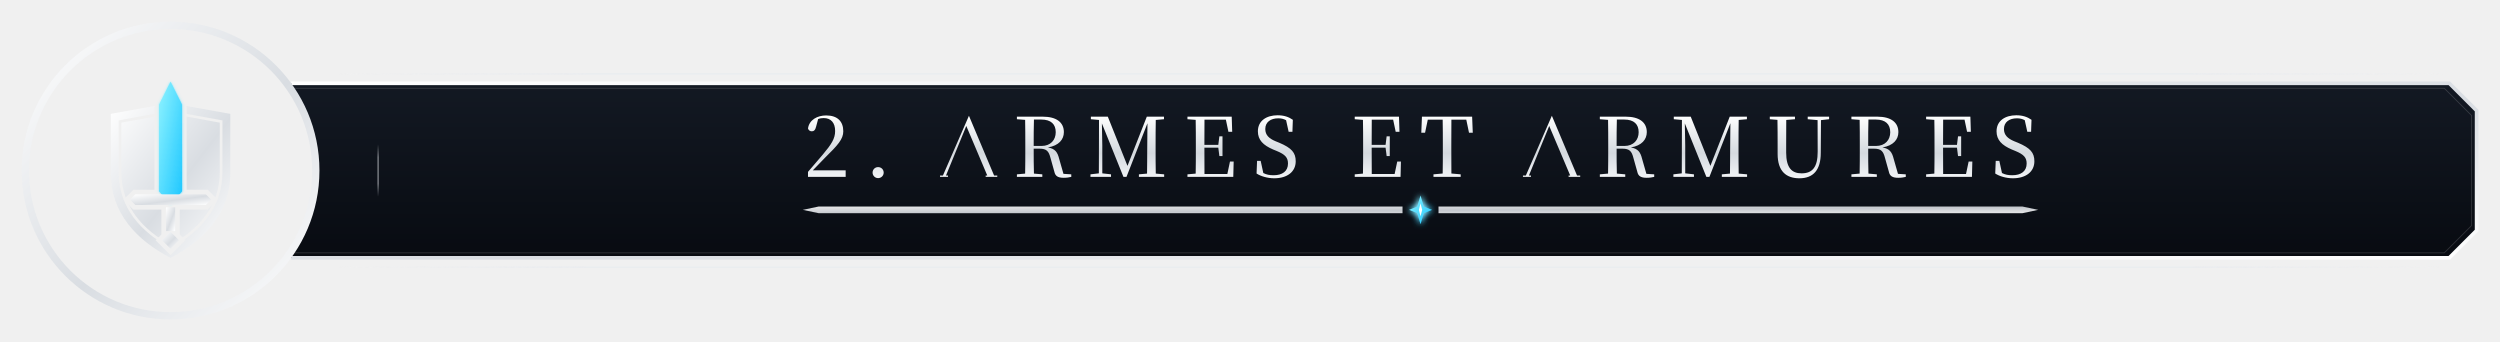
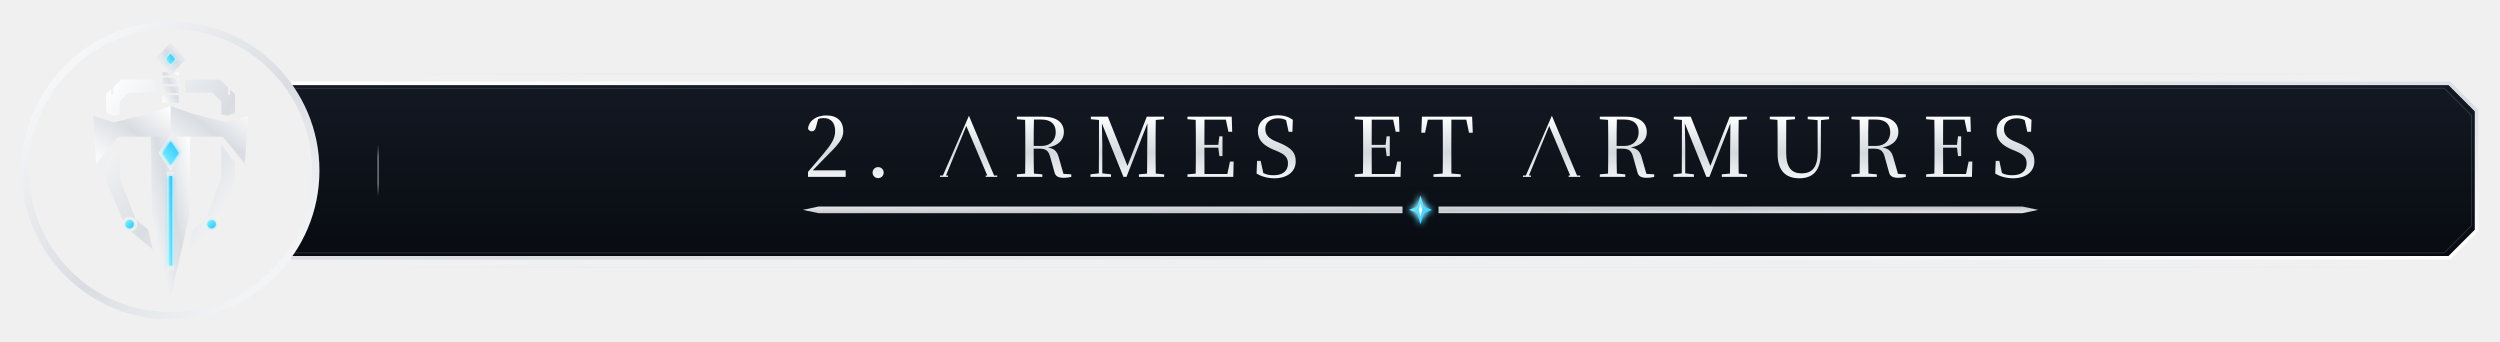
<svg xmlns="http://www.w3.org/2000/svg" viewBox="0 0 7505 1024" role="img" aria-labelledby="fa-titres-titre-2-armes-armures-title fa-titres-titre-2-armes-armures-desc">
  <defs>
    <linearGradient id="fa-titres-titre-2-armes-armures-silver" x1="0" y1="0" x2="1" y2="1">
      <stop offset="0" stop-color="#ffffff" />
      <stop offset="0.55" stop-color="#d9dde2" />
      <stop offset="1" stop-color="#ffffff" />
    </linearGradient>
    <linearGradient id="fa-titres-titre-2-armes-armures-silverText" x1="0" y1="0" x2="0" y2="1">
      <stop offset="0" stop-color="#ffffff" />
      <stop offset="0.6" stop-color="#d4d9df" />
      <stop offset="1" stop-color="#f2f4f6" />
    </linearGradient>
    <linearGradient id="fa-titres-titre-2-armes-armures-cyanL" x1="0" y1="0" x2="1" y2="1">
      <stop offset="0" stop-color="#8ff3ff" />
      <stop offset="1" stop-color="#1cc6ff" />
    </linearGradient>
    <linearGradient id="fa-titres-titre-2-armes-armures-cyanR" x1="0" y1="0" x2="1" y2="1">
      <stop offset="0" stop-color="#00aef5" />
      <stop offset="1" stop-color="#0078d0" />
    </linearGradient>
    <filter id="fa-titres-titre-2-armes-armures-glow" x="-150%" y="-30%" width="400%" height="160%">
      <feGaussianBlur stdDeviation="9" result="b" />
      <feMerge>
        <feMergeNode in="b" />
        <feMergeNode in="b" />
        <feMergeNode in="SourceGraphic" />
      </feMerge>
    </filter>
    <filter id="fa-titres-titre-2-armes-armures-glowSoft" x="-50%" y="-50%" width="200%" height="200%">
      <feGaussianBlur stdDeviation="4" result="b" />
      <feMerge>
        <feMergeNode in="b" />
        <feMergeNode in="SourceGraphic" />
      </feMerge>
    </filter>
-     <mask id="fa-titres-titre-2-armes-armures-mShd" maskUnits="userSpaceOnUse" x="0" y="0" width="1024" height="1024">
+     <mask id="fa-titres-titre-2-armes-armures-mFrame" maskUnits="userSpaceOnUse" x="0" y="0" width="1024" height="1024">
      <rect x="-2000" y="-2000" width="5000" height="5000" fill="#fff" />
-       <path d="M 512 342 L 644 366 L 644 498 C 644 590 586 652 512 692 C 438 652 380 590 380 498 L 380 366 Z" fill="none" stroke="#000" stroke-width="7" />
-       <path d="M 512 262 L 542 322 L 542 548 L 512 582 L 482 548 L 482 322 Z M 420 556 L 604 556 L 618 570 L 604 584 L 420 584 L 406 570 Z M 500 590 L 524 590 L 524 652 L 500 652 Z M 512 654 L 534 676 L 512 698 L 490 676 Z" fill="#000" stroke="#000" stroke-width="24" stroke-linejoin="miter" />
+       <circle cx="393.2" cy="694.7" r="22" fill="#000" />
+       <circle cx="630.8" cy="694.7" r="22" fill="#000" />
+       <path d="M 342.6 286.6 L 342.6 319.6" stroke="#000" stroke-width="6" fill="none" />
+       <path d="M 681.4 286.6 L 681.4 319.6" stroke="#000" stroke-width="6" fill="none" />
+       <g transform="translate(512 909.8) scale(1.584 -1.584)">
+         <g fill="#000" stroke="#000" stroke-width="24" stroke-linejoin="miter">
+           <path d="M 0 0 L 34 150 L 36 304 L -36 304 L -34 150 Z" />
+           <path d="M 0 296 L 96 296 L 136 246 L 142 334 L 104 322 L 40 338 L 0 352 Z" />
+           <path d="M 0 296 L -96 296 L -136 246 L -142 334 L -104 322 L -40 338 L 0 352 Z" />
+           <path d="M -15 358 L 15 358 L 15 414 L -15 414 Z" />
+           <path d="M 0 408 L 28 438 L 0 468 L -28 438 Z" />
+         </g>
+       </g>
+     </mask>
+     <mask id="fa-titres-titre-2-armes-armures-mSwB" maskUnits="userSpaceOnUse" x="-400" y="-300" width="1800" height="1800">
+       <rect x="-2000" y="-2000" width="5000" height="5000" fill="#fff" />
+       <rect x="-6.5" y="52" width="13" height="180" fill="#000" />
+       <path d="M 0 244 L 15 266 L 0 288 L -15 266 Z" fill="#000" stroke="#000" stroke-width="12" stroke-linejoin="miter" />
+       <path d="M -20 374 L 20 374 M -20 390 L 20 390 M -20 406 L 20 406" stroke="#000" stroke-width="4" fill="none" />
+       <path d="M 0 424 L 12 438 L 0 452 L -12 438 Z" fill="#000" />
    </mask>
    <linearGradient id="fa-titres-titre-2-armes-armures-plateFill" x1="0" y1="0" x2="0" y2="1">
      <stop offset="0" stop-color="#131923" />
      <stop offset="1" stop-color="#080b11" />
    </linearGradient>
    <linearGradient id="fa-titres-titre-2-armes-armures-fadeH" x1="0" y1="0" x2="1" y2="0">
      <stop offset="0" stop-color="#e8ebef" stop-opacity="0" />
      <stop offset="0.12" stop-color="#e8ebef" stop-opacity="0.85" />
      <stop offset="0.88" stop-color="#e8ebef" stop-opacity="0.85" />
      <stop offset="1" stop-color="#e8ebef" stop-opacity="0" />
    </linearGradient>
    <linearGradient id="fa-titres-titre-2-armes-armures-fadeV" x1="0" y1="0" x2="0" y2="1">
      <stop offset="0" stop-color="#e8ebef" stop-opacity="0" />
      <stop offset="0.25" stop-color="#e8ebef" stop-opacity="0.7" />
      <stop offset="0.75" stop-color="#e8ebef" stop-opacity="0.7" />
      <stop offset="1" stop-color="#e8ebef" stop-opacity="0" />
    </linearGradient>
    <filter id="fa-titres-titre-2-armes-armures-glowStar" x="-100%" y="-100%" width="300%" height="300%">
      <feGaussianBlur stdDeviation="9" result="b" />
      <feMerge>
        <feMergeNode in="b" />
        <feMergeNode in="b" />
        <feMergeNode in="SourceGraphic" />
      </feMerge>
    </filter>
  </defs>
  <g shape-rendering="geometricPrecision">
    <rect x="1010" y="220" width="6323" height="4" fill="url(#fa-titres-titre-2-armes-armures-fadeH)" />
    <rect x="1010" y="800" width="6323" height="4" fill="url(#fa-titres-titre-2-armes-armures-fadeH)" />
    <path d="M 874.2 250.0 L 7352.8 250.0 L 7434.8 332.0 L 7434.8 692.0 L 7352.8 774.0 L 874.2 774.0 L 865.5 774.0 A 440 440 0 0 0 865.5 250.0 Z" fill="url(#fa-titres-titre-2-armes-armures-plateFill)" />
    <path d="M 884.6 265.0 L 7337.8 265.0 L 7419.8 347.0 L 7419.8 677.0 L 7337.8 759.0 L 884.6 759.0" fill="none" stroke="#ffffff" stroke-opacity="0.16" stroke-width="2.5" stroke-linejoin="miter" />
    <path d="M 874.2 250.0 L 7352.8 250.0 L 7434.8 332.0 L 7434.8 692.0 L 7352.8 774.0 L 874.2 774.0" fill="none" stroke="url(#fa-titres-titre-2-armes-armures-silver)" stroke-width="11" stroke-linejoin="miter" stroke-linecap="butt" />
    <rect x="1133.5" y="433.4" width="3" height="157.2" fill="url(#fa-titres-titre-2-armes-armures-fadeV)" />
  </g>
  <g shape-rendering="geometricPrecision">
    <circle cx="512" cy="512" r="436" fill="none" stroke="url(#fa-titres-titre-2-armes-armures-silver)" stroke-width="22" />
-     <g transform="translate(512 512) scale(1.15) translate(-512 -494)">
-       <path d="M 512 318 L 668 346 L 668 500 C 668 606 600 676 512 722 C 424 676 356 606 356 500 L 356 346 Z" fill="url(#fa-titres-titre-2-armes-armures-silver)" mask="url(#fa-titres-titre-2-armes-armures-mShd)" />
+     <g transform="translate(512 512) scale(1.035) translate(-512 -539.2)">
+       <path d="M 325.0 317.4 L 369.0 275.6 L 655.0 275.6 L 699.0 317.4 L 699.0 570.4 L 641.8 702.4 L 512.0 812.4 L 382.2 702.4 L 325.0 570.4 Z M 364.6 339.4 L 391.0 313.0 L 633.0 313.0 L 659.4 339.4 L 659.4 561.6 L 613.2 680.4 L 512.0 764.0 L 410.8 680.4 L 364.6 561.6 Z" fill="url(#fa-titres-titre-2-armes-armures-silver)" fill-rule="evenodd" mask="url(#fa-titres-titre-2-armes-armures-mFrame)" />
      <g filter="url(#fa-titres-titre-2-armes-armures-glowSoft)">
-         <path d="M 512 262 L 542 322 L 542 548 L 512 582 L 482 548 L 482 322 Z" fill="url(#fa-titres-titre-2-armes-armures-cyanL)" />
+         <circle cx="393.2" cy="694.7" r="12" fill="url(#fa-titres-titre-2-armes-armures-cyanL)" />
+         <circle cx="630.8" cy="694.7" r="12" fill="url(#fa-titres-titre-2-armes-armures-cyanL)" />
      </g>
-       <path d="M 420 556 L 604 556 L 618 570 L 604 584 L 420 584 L 406 570 Z" fill="url(#fa-titres-titre-2-armes-armures-silver)" />
-       <path d="M 500 590 L 524 590 L 524 652 L 500 652 Z" fill="url(#fa-titres-titre-2-armes-armures-silver)" />
-       <path d="M 512 654 L 534 676 L 512 698 L 490 676 Z" fill="url(#fa-titres-titre-2-armes-armures-silver)" />
+       <g transform="translate(512 909.8) scale(1.584 -1.584)">
+         <g mask="url(#fa-titres-titre-2-armes-armures-mSwB)">
+           <path d="M 0 0 L 34 150 L 36 304 L -36 304 L -34 150 Z" fill="url(#fa-titres-titre-2-armes-armures-silver)" />
+           <path d="M 0 296 L 96 296 L 136 246 L 142 334 L 104 322 L 40 338 L 0 352 Z" fill="url(#fa-titres-titre-2-armes-armures-silver)" />
+           <path d="M 0 296 L -96 296 L -136 246 L -142 334 L -104 322 L -40 338 L 0 352 Z" fill="url(#fa-titres-titre-2-armes-armures-silver)" />
+           <path d="M -15 358 L 15 358 L 15 414 L -15 414 Z" fill="url(#fa-titres-titre-2-armes-armures-silver)" />
+           <path d="M 0 408 L 28 438 L 0 468 L -28 438 Z" fill="url(#fa-titres-titre-2-armes-armures-silver)" />
+         </g>
+         <g filter="url(#fa-titres-titre-2-armes-armures-glowSoft)">
+           <rect x="-3" y="60" width="6" height="164" fill="url(#fa-titres-titre-2-armes-armures-cyanL)" />
+           <path d="M 0 244 L 15 266 L 0 288 L -15 266 Z" transform="translate(0 0)" fill="url(#fa-titres-titre-2-armes-armures-cyanL)" />
+           <path d="M 0 428 L 8 438 L 0 448 L -8 438 Z" fill="url(#fa-titres-titre-2-armes-armures-cyanL)" />
+         </g>
+       </g>
    </g>
  </g>
  <g>
    <path d="M2425.604 531H2538.69V511.247H2440.172C2454.74 495.938 2469.061 481.123 2476.221 473.963C2515.233 435.691 2531.53 417.667 2531.53 394.21C2531.53 364.827 2514.493 346.556 2480.172 346.556C2453.505 346.556 2429.061 359.889 2425.604 385.815C2427.332 391 2431.53 394.21 2436.962 394.21C2442.888 394.21 2447.579 390.753 2450.048 379.889L2455.974 357.42C2461.653 355.197 2467.085 354.457 2472.764 354.457C2494.246 354.457 2507.085 368.284 2507.085 393.222C2507.085 416.185 2495.974 433.222 2469.554 464.58C2457.456 478.654 2441.653 497.42 2425.604 515.938ZM2636.036 534.704C2645.665 534.704 2652.826 527.049 2652.826 518.16C2652.826 509.025 2645.665 501.617 2636.036 501.617C2626.653 501.617 2619.493 509.025 2619.493 518.16C2619.493 527.049 2626.653 534.704 2636.036 534.704ZM2908.754 347.54L2984.354 527.05L2993.814 527.05L2993.814 531L2958.994 531L2958.994 527.05L2963.914 527.05L2900.804 378.14L2839.814 527.05L2845.914 527.05L2845.914 531L2821.964 531L2821.964 527.05L2830.574 527.05ZM3052.764 357.914L3077.456 359.889C3077.949 384.58 3077.949 409.272 3077.949 434.21V447.296C3077.949 471.988 3077.949 496.926 3077.456 521.124L3052.764 523.346V531H3129.061V523.346L3103.875 521.124C3103.135 496.926 3103.135 472.481 3103.135 446.309H3120.665C3142.147 446.309 3148.567 454.21 3153.752 474.704L3165.11 515.197C3167.826 528.531 3175.727 533.716 3193.258 533.716C3202.888 533.716 3209.554 532.481 3215.974 531V523.346L3192.517 521.864L3179.678 476.926C3174.74 456.679 3167.332 446.309 3145.851 442.605C3178.69 437.173 3193.752 418.654 3193.752 396.679C3193.752 367.049 3171.036 350.259 3130.789 350.259H3052.764ZM3103.875 358.901H3126.097C3155.233 358.901 3169.307 372.975 3169.307 396.926C3169.307 419.889 3154.246 438.161 3126.591 438.161H3103.135C3103.135 408.284 3103.135 383.346 3103.875 358.901ZM3443.196 531H3494.801V523.346L3469.616 521.124C3469.122 496.926 3469.122 471.988 3469.122 447.296V434.21C3469.122 409.272 3469.122 384.58 3469.616 360.136L3494.307 357.914V350.259H3442.702L3384.678 497.914L3325.665 350.259H3274.801V357.914L3299.246 360.136L3298.752 520.383L3273.567 523.346V531H3335.295V523.346L3309.122 520.383V437.42L3307.888 370.506L3372.579 531H3381.715L3444.678 370.012L3443.937 450.506C3443.69 472.235 3443.937 496.432 3443.443 521.124L3418.999 523.346V531ZM3687.702 395.691H3699.061L3697.579 350.259H3564.74V357.914L3589.431 359.889C3589.925 384.58 3589.925 409.272 3589.925 434.21V447.296C3589.925 471.988 3589.925 496.926 3589.431 521.124L3564.74 523.346V531H3702.27L3703.505 484.827H3692.394L3684.493 522.358H3615.851C3615.604 497.42 3615.604 472.235 3615.604 443.346H3657.332L3660.542 468.531H3669.925V409.272H3660.542L3657.332 434.951H3615.604C3615.604 408.284 3615.604 383.346 3615.851 359.148H3680.048ZM3825.295 535.197C3864.554 535.197 3889.74 515.444 3889.74 484.086C3889.74 458.407 3877.641 444.333 3840.357 428.531L3828.752 423.839C3809.74 415.691 3798.381 405.568 3798.381 387.296C3798.381 366.309 3814.678 355.197 3837.394 355.197C3846.53 355.197 3853.443 356.926 3860.851 360.877L3868.505 395.691H3879.863L3881.097 359.642C3868.752 351 3854.431 346.062 3835.419 346.062C3801.838 346.062 3776.159 362.605 3776.159 394.21C3776.159 420.136 3791.962 435.938 3821.838 448.778L3832.702 453.222C3858.381 463.839 3866.53 473.222 3866.53 491C3866.53 513.963 3849.74 526.062 3823.32 526.062C3810.974 526.062 3802.085 524.333 3792.456 519.395L3784.554 482.852H3773.69L3772.209 520.876C3784.554 529.025 3804.801 535.197 3825.295 535.197ZM4189.863 395.691H4201.221L4199.739 350.259H4066.9V357.914L4091.591 359.889C4092.085 384.58 4092.085 409.272 4092.085 434.21V447.296C4092.085 471.988 4092.085 496.926 4091.591 521.124L4066.9 523.346V531H4204.431L4205.665 484.827H4194.554L4186.653 522.358H4118.011C4117.764 497.42 4117.764 472.235 4117.764 443.346H4159.493L4162.703 468.531H4172.085V409.272H4162.703L4159.493 434.951H4117.764C4117.764 408.284 4117.764 383.346 4118.011 359.148H4182.209ZM4266.715 398.407H4278.073L4286.221 359.148H4330.912C4331.406 384.086 4331.406 409.025 4331.406 434.21V447.296C4331.406 471.988 4331.406 496.679 4330.912 520.876L4303.258 523.346V531H4384.986V523.346L4357.085 520.876C4356.838 496.432 4356.838 471.741 4356.838 447.049V434.21C4356.838 409.025 4356.838 383.839 4357.085 359.148H4401.776L4409.925 398.407H4421.283L4419.307 350.259H4268.69ZM4658.694 347.54L4734.294 527.05L4743.754 527.05L4743.754 531L4708.934 531L4708.934 527.05L4713.854 527.05L4650.744 378.14L4589.754 527.05L4595.854 527.05L4595.854 531L4571.904 531L4571.904 527.05L4580.514 527.05ZM4802.703 357.914L4827.394 359.889C4827.888 384.58 4827.888 409.272 4827.888 434.21V447.296C4827.888 471.988 4827.888 496.926 4827.394 521.124L4802.703 523.346V531H4878.999V523.346L4853.814 521.124C4853.073 496.926 4853.073 472.481 4853.073 446.309H4870.604C4892.085 446.309 4898.505 454.21 4903.69 474.704L4915.048 515.197C4917.764 528.531 4925.665 533.716 4943.196 533.716C4952.826 533.716 4959.493 532.481 4965.912 531V523.346L4942.456 521.864L4929.616 476.926C4924.678 456.679 4917.27 446.309 4895.789 442.605C4928.628 437.173 4943.69 418.654 4943.69 396.679C4943.69 367.049 4920.974 350.259 4880.727 350.259H4802.703ZM4853.814 358.901H4876.036C4905.172 358.901 4919.246 372.975 4919.246 396.926C4919.246 419.889 4904.184 438.161 4876.53 438.161H4853.073C4853.073 408.284 4853.073 383.346 4853.814 358.901ZM5193.135 531H5244.739V523.346L5219.554 521.124C5219.06 496.926 5219.06 471.988 5219.06 447.296V434.21C5219.06 409.272 5219.06 384.58 5219.554 360.136L5244.246 357.914V350.259H5192.641L5134.616 497.914L5075.604 350.259H5024.739V357.914L5049.184 360.136L5048.69 520.383L5023.505 523.346V531H5085.233V523.346L5059.06 520.383V437.42L5057.826 370.506L5122.517 531H5131.653L5194.616 370.012L5193.875 450.506C5193.628 472.235 5193.875 496.432 5193.382 521.124L5168.937 523.346V531ZM5426.776 357.914L5456.406 360.63L5456.653 454.951C5456.9 501.864 5440.851 520.383 5408.258 520.383C5379.122 520.383 5362.085 503.839 5362.085 458.161V433.716C5362.085 409.025 5362.085 384.333 5362.332 360.136L5388.505 357.914V350.259H5312.949V357.914L5335.912 359.889C5336.406 384.333 5336.406 409.272 5336.406 433.716V461.864C5336.406 514.951 5362.826 535.197 5401.838 535.197C5443.32 535.197 5465.789 510.753 5466.036 459.148L5466.53 360.63L5490.974 357.914V350.259H5426.776ZM5557.949 357.914L5582.641 359.889C5583.135 384.58 5583.135 409.272 5583.135 434.21V447.296C5583.135 471.988 5583.135 496.926 5582.641 521.124L5557.949 523.346V531H5634.246V523.346L5609.06 521.124C5608.32 496.926 5608.32 472.481 5608.32 446.309H5625.851C5647.332 446.309 5653.752 454.21 5658.937 474.704L5670.295 515.197C5673.011 528.531 5680.912 533.716 5698.443 533.716C5708.073 533.716 5714.739 532.481 5721.159 531V523.346L5697.703 521.864L5684.863 476.926C5679.925 456.679 5672.517 446.309 5651.036 442.605C5683.875 437.173 5698.937 418.654 5698.937 396.679C5698.937 367.049 5676.221 350.259 5635.974 350.259H5557.949ZM5609.06 358.901H5631.283C5660.418 358.901 5674.493 372.975 5674.493 396.926C5674.493 419.889 5659.431 438.161 5631.776 438.161H5608.32C5608.32 408.284 5608.32 383.346 5609.06 358.901ZM5905.172 395.691H5916.53L5915.048 350.259H5782.209V357.914L5806.9 359.889C5807.394 384.58 5807.394 409.272 5807.394 434.21V447.296C5807.394 471.988 5807.394 496.926 5806.9 521.124L5782.209 523.346V531H5919.739L5920.974 484.827H5909.863L5901.962 522.358H5833.32C5833.073 497.42 5833.073 472.235 5833.073 443.346H5874.801L5878.011 468.531H5887.394V409.272H5878.011L5874.801 434.951H5833.073C5833.073 408.284 5833.073 383.346 5833.32 359.148H5897.517ZM6042.764 535.197C6082.024 535.197 6107.209 515.444 6107.209 484.086C6107.209 458.407 6095.11 444.333 6057.826 428.531L6046.221 423.839C6027.209 415.691 6015.851 405.568 6015.851 387.296C6015.851 366.309 6032.147 355.197 6054.863 355.197C6063.999 355.197 6070.912 356.926 6078.32 360.877L6085.974 395.691H6097.332L6098.567 359.642C6086.221 351 6071.9 346.062 6052.888 346.062C6019.307 346.062 5993.628 362.605 5993.628 394.21C5993.628 420.136 6009.431 435.938 6039.307 448.778L6050.172 453.222C6075.851 463.839 6083.999 473.222 6083.999 491C6083.999 513.963 6067.209 526.062 6040.789 526.062C6028.443 526.062 6019.554 524.333 6009.925 519.395L6002.024 482.852H5991.159L5989.678 520.876C6002.024 529.025 6022.27 535.197 6042.764 535.197Z" fill="url(#fa-titres-titre-2-armes-armures-silverText)" />
    <path d="M 2410.0 630.0 L 2457.5 620.0 L 4210.4 620.0 L 4210.4 640.0 L 2457.5 640.0 Z M 6118.8 630.0 L 6071.3 620.0 L 4318.4 620.0 L 4318.4 640.0 L 6071.3 640.0 Z" fill="url(#fa-titres-titre-2-armes-armures-silver)" opacity="0.9" />
    <g filter="url(#fa-titres-titre-2-armes-armures-glowStar)">
      <path d="M 4264.4 586.8 L 4274.3 620.1 L 4299.0 630.0 L 4274.3 639.9 L 4264.4 673.2 L 4254.5 639.9 L 4229.9 630.0 L 4254.5 620.1 Z" fill="url(#fa-titres-titre-2-armes-armures-cyanL)" />
      <path d="M 4264.4 610.6 L 4269.4 630.0 L 4264.4 649.4 L 4259.5 630.0 Z" fill="#ffffff" />
    </g>
  </g>
</svg>
